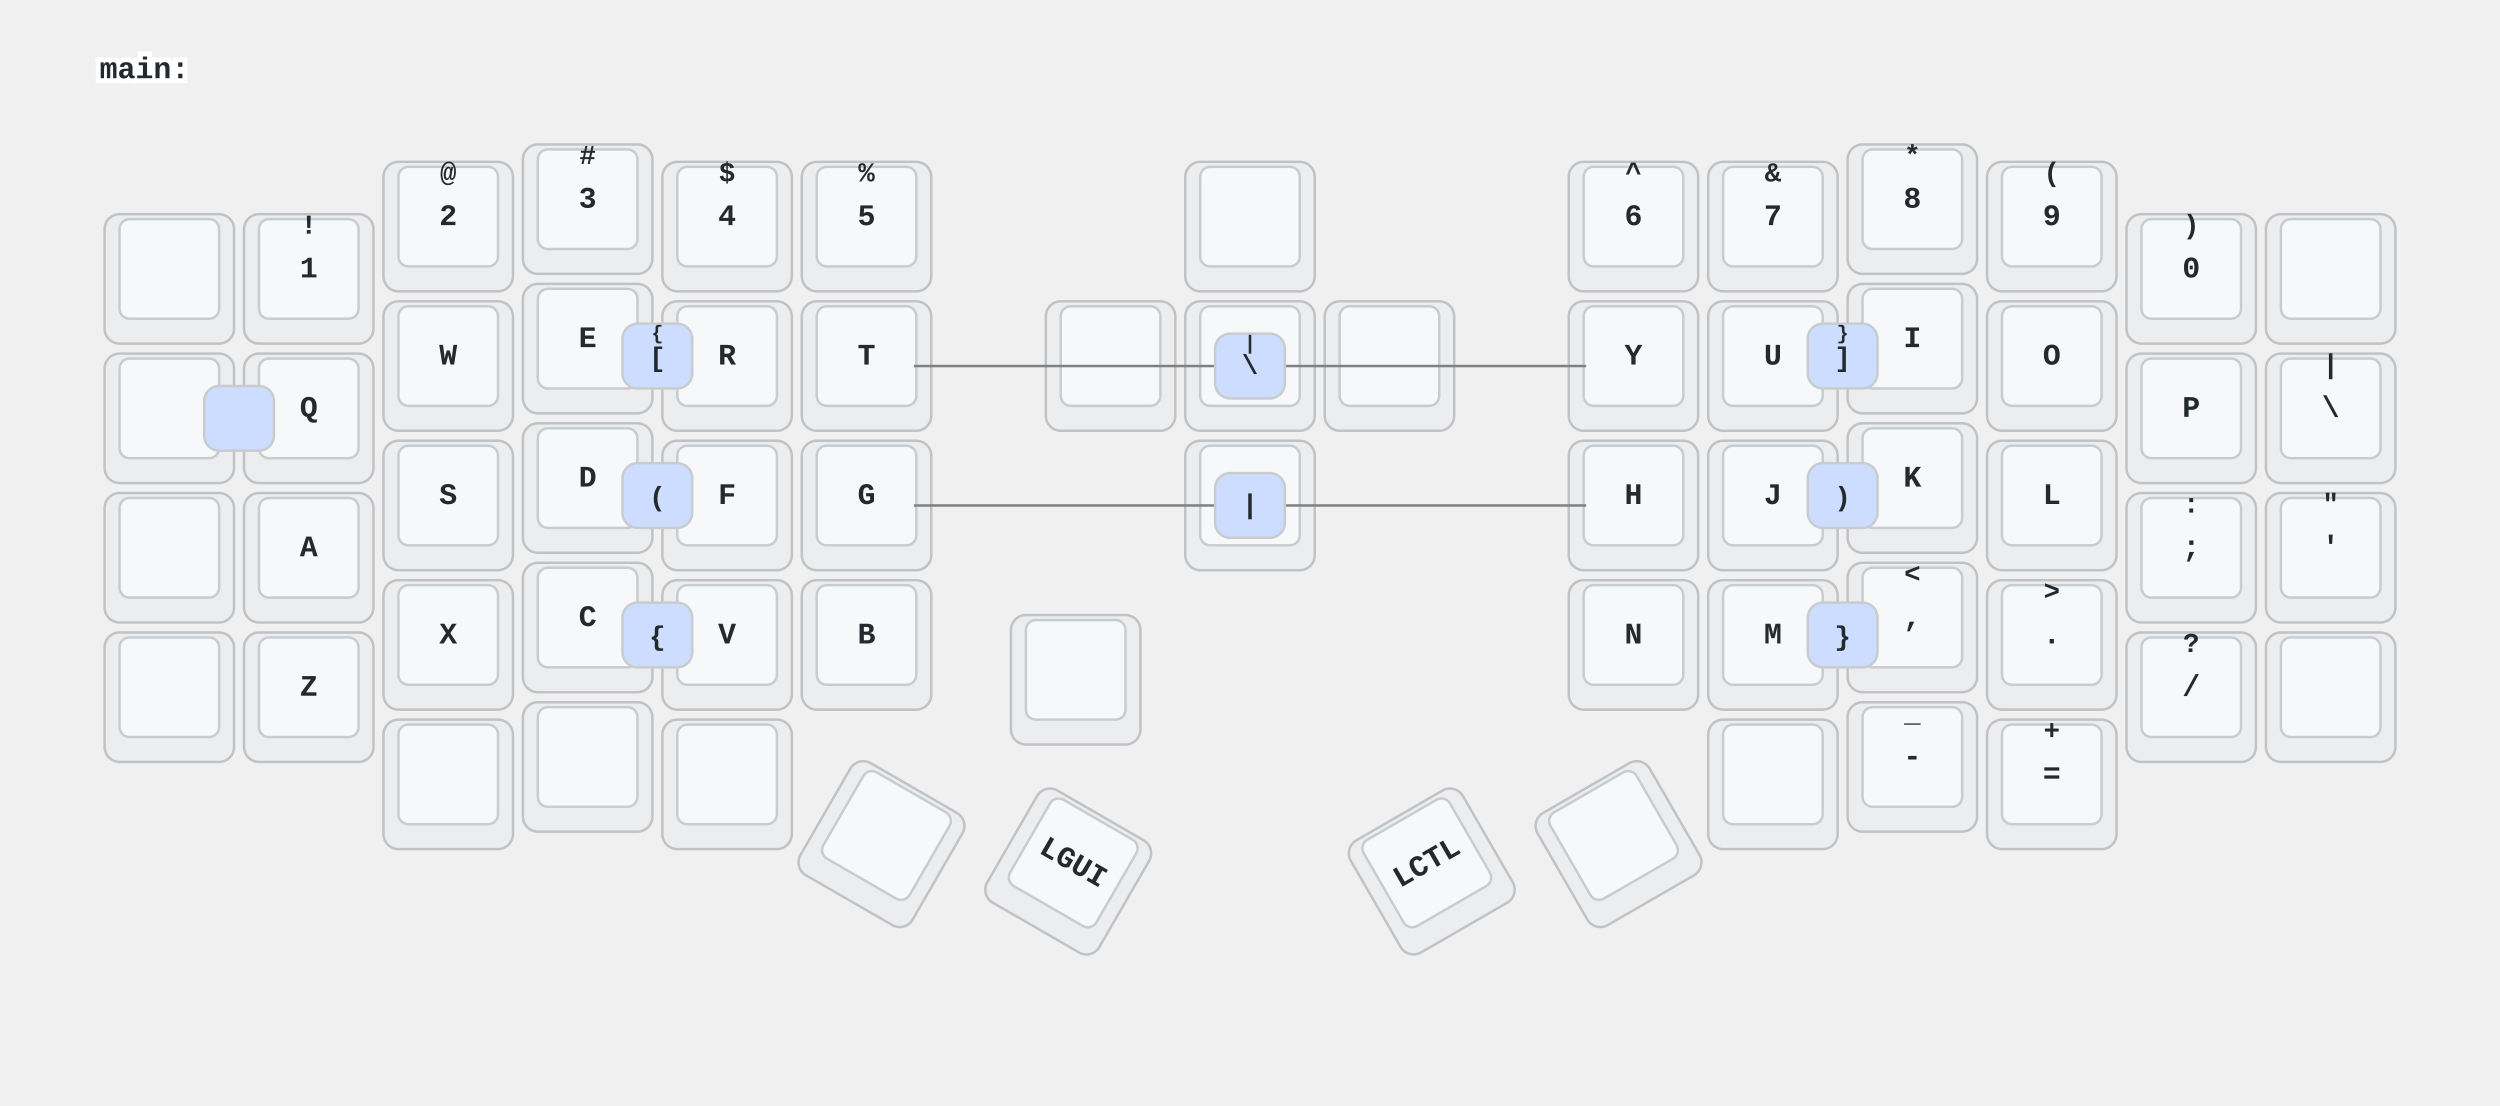
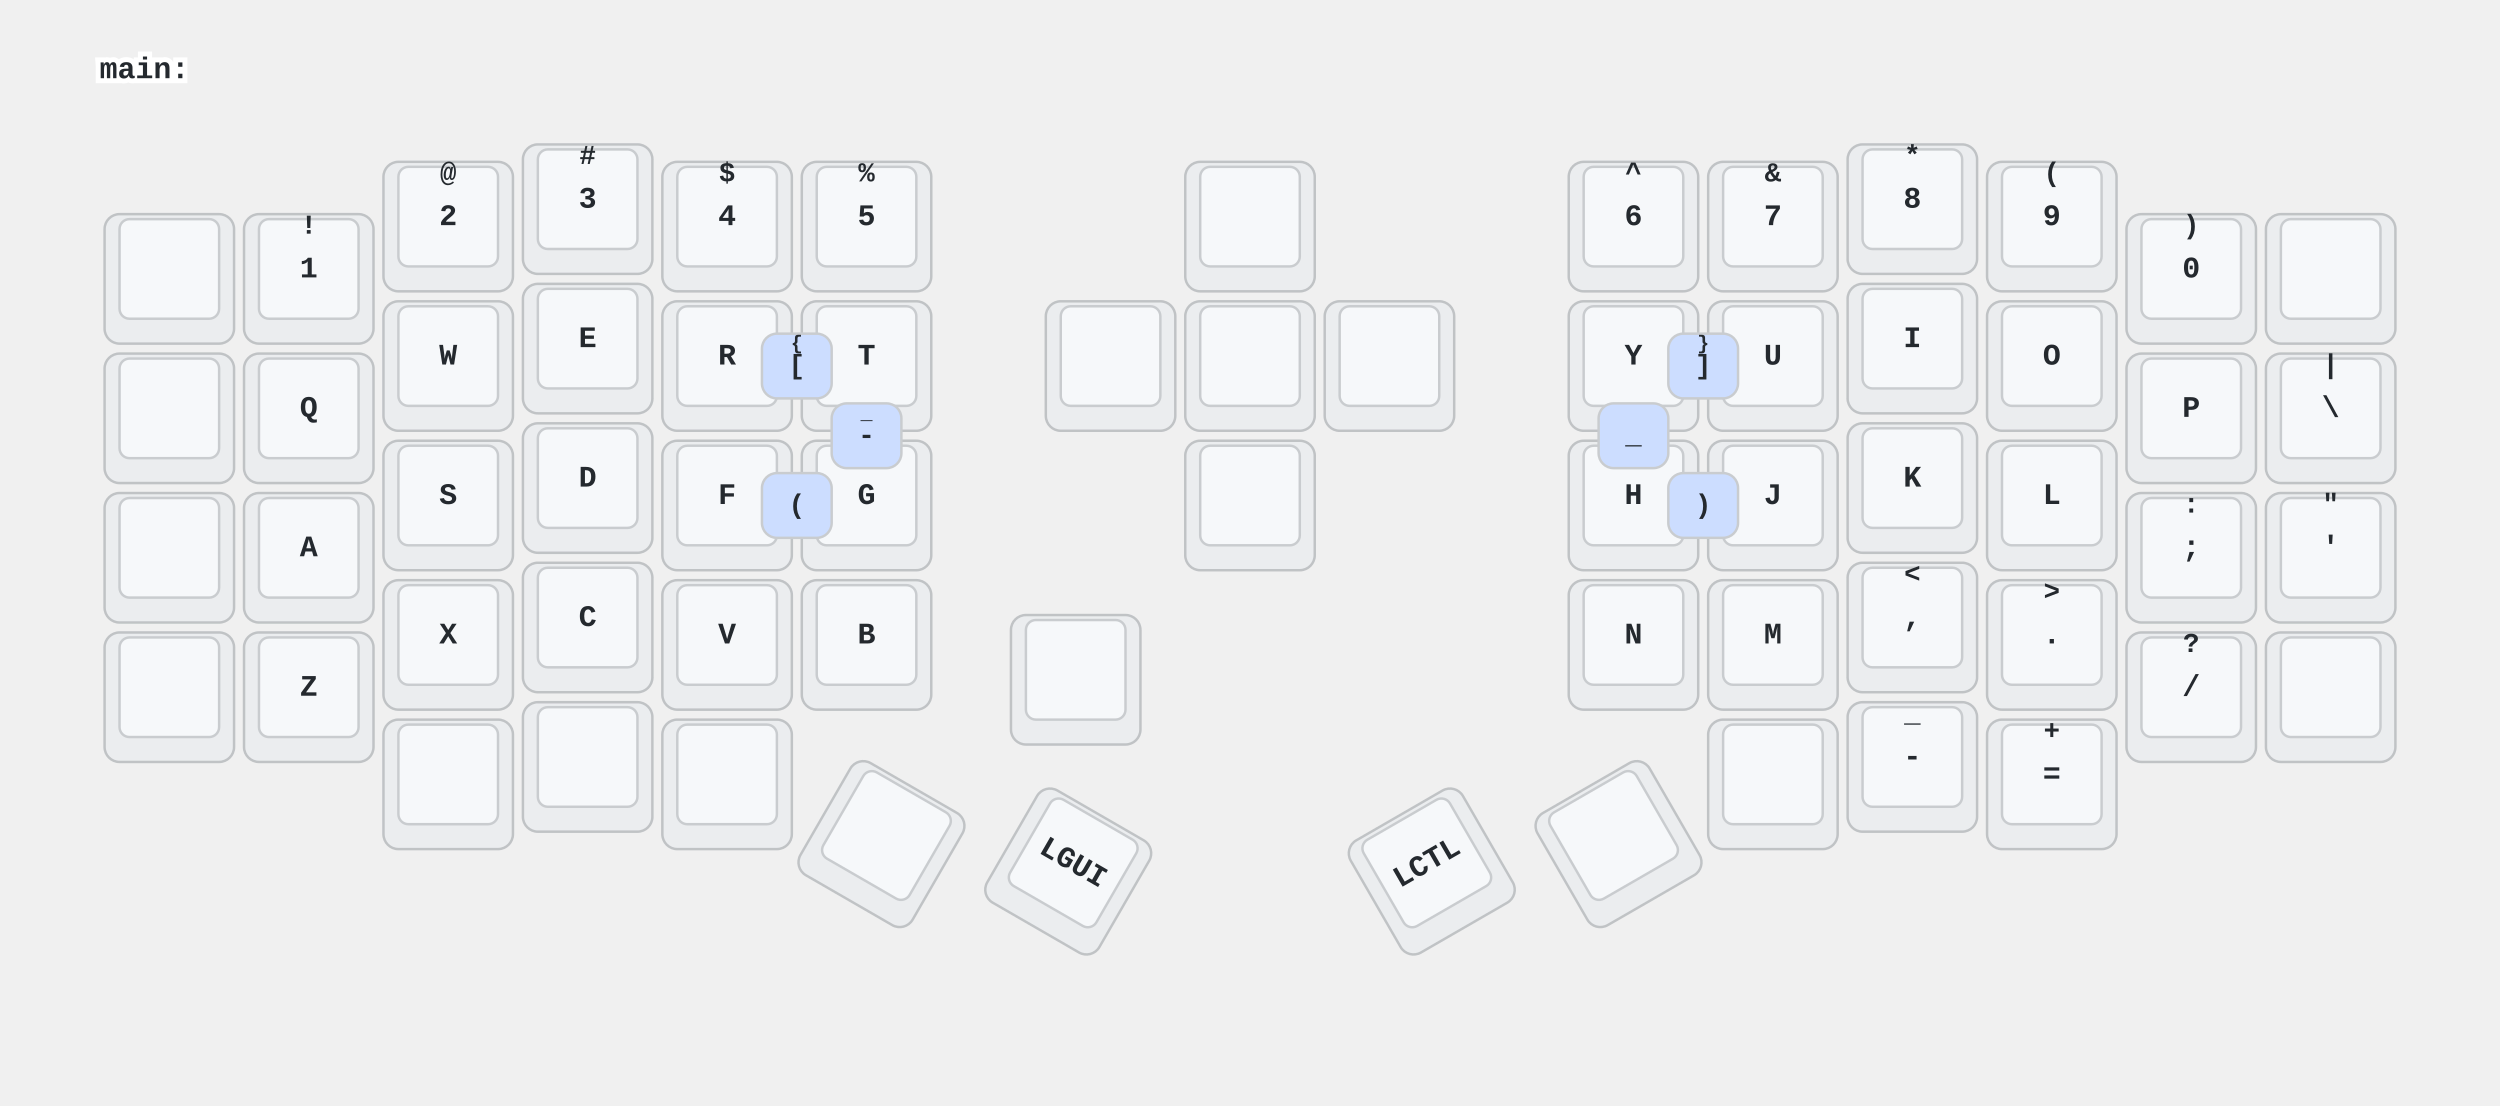
<svg xmlns="http://www.w3.org/2000/svg" xmlns:xlink="http://www.w3.org/1999/xlink" width="1004" height="444" viewBox="0 0 1004 444" class="keymap">
  <defs>/* start glyphs */
<svg id="mdi:apple-keyboard-caps">
      <svg id="mdi-apple-keyboard-caps" viewBox="0 0 24 24">
        <path d="M15,14V8H17.17L12,2.83L6.83,8H9V14H15M12,0L22,10H17V16H7V10H2L12,0M7,18H17V24H7V18M15,20H9V22H15V20Z" />
      </svg>
    </svg>
    <svg id="mdi:apple-keyboard-option">
      <svg id="mdi-apple-keyboard-option" viewBox="0 0 24 24">
        <path d="M3,4H9.11L16.15,18H21V20H14.88L7.84,6H3V4M14,4H21V6H14V4Z" />
      </svg>
    </svg>
    <svg id="mdi:apple-keyboard-shift">
      <svg id="mdi-apple-keyboard-shift" viewBox="0 0 24 24">
        <path d="M15,18V12H17.17L12,6.83L6.83,12H9V18H15M12,4L22,14H17V20H7V14H2L12,4Z" />
      </svg>
    </svg>
    <svg id="mdi:arrow-down-bold">
      <svg id="mdi-arrow-down-bold" viewBox="0 0 24 24">
        <path d="M9,4H15V12H19.84L12,19.84L4.16,12H9V4Z" />
      </svg>
    </svg>
    <svg id="mdi:arrow-up-bold">
      <svg id="mdi-arrow-up-bold" viewBox="0 0 24 24">
        <path d="M15,20H9V12H4.16L12,4.16L19.84,12H15V20Z" />
      </svg>
    </svg>
    <svg id="mdi:backspace">
      <svg id="mdi-backspace" viewBox="0 0 24 24">
        <path d="M22,3H7C6.31,3 5.77,3.35 5.41,3.88L0,12L5.41,20.11C5.77,20.64 6.31,21 7,21H22A2,2 0 0,0 24,19V5A2,2 0 0,0 22,3M19,15.59L17.59,17L14,13.41L10.41,17L9,15.59L12.59,12L9,8.41L10.41,7L14,10.59L17.59,7L19,8.41L15.41,12" />
      </svg>
    </svg>
    <svg id="mdi:keyboard-esc">
      <svg id="mdi-keyboard-esc" viewBox="0 0 24 24">
        <path d="M1 7H7V9H3V11H7V13H3V15H7V17H1V7M11 7H15V9H11V11H13C14.11 11 15 11.9 15 13V15C15 16.11 14.11 17 13 17H9V15H13V13H11C9.9 13 9 12.11 9 11V9C9 7.9 9.9 7 11 7M19 7H21C22.11 7 23 7.9 23 9V10H21V9H19V15H21V14H23V15C23 16.11 22.11 17 21 17H19C17.9 17 17 16.11 17 15V9C17 7.9 17.9 7 19 7Z" />
      </svg>
    </svg>
    <svg id="mdi:keyboard-return">
      <svg id="mdi-keyboard-return" viewBox="0 0 24 24">
        <path d="M19,7V11H5.83L9.41,7.41L8,6L2,12L8,18L9.41,16.58L5.83,13H21V7H19Z" />
      </svg>
    </svg>
    <svg id="mdi:keyboard-space">
      <svg id="mdi-keyboard-space" viewBox="0 0 24 24">
        <path d="M3 15H5V19H19V15H21V19C21 20.1 20.1 21 19 21H5C3.9 21 3 20.1 3 19V15Z" />
      </svg>
    </svg>
    <svg id="mdi:keyboard-tab">
      <svg id="mdi-keyboard-tab" viewBox="0 0 24 24">
        <path d="M20,18H22V6H20M11.59,7.41L15.17,11H1V13H15.17L11.59,16.58L13,18L19,12L13,6L11.59,7.41Z" />
      </svg>
    </svg>
    <svg id="mdi:menu-down">
      <svg id="mdi-menu-down" viewBox="0 0 24 24">
        <path d="M7,10L12,15L17,10H7Z" />
      </svg>
    </svg>
    <svg id="mdi:menu-left">
      <svg id="mdi-menu-left" viewBox="0 0 24 24">
        <path d="M14,7L9,12L14,17V7Z" />
      </svg>
    </svg>
    <svg id="mdi:menu-right">
      <svg id="mdi-menu-right" viewBox="0 0 24 24">
        <path d="M10,17L15,12L10,7V17Z" />
      </svg>
    </svg>
    <svg id="mdi:menu-up">
      <svg id="mdi-menu-up" viewBox="0 0 24 24">
        <path d="M7,15L12,10L17,15H7Z" />
      </svg>
    </svg>
    <svg id="mdi:mouse">
      <svg id="mdi-mouse" viewBox="0 0 24 24">
        <path d="M11,1.07C7.05,1.56 4,4.92 4,9H11M4,15A8,8 0 0,0 12,23A8,8 0 0,0 20,15V11H4M13,1.07V9H20C20,4.92 16.94,1.56 13,1.07Z" />
      </svg>
    </svg>
    <svg id="mdi:mouse-left-click-outline">
      <svg id="mdi-mouse-left-click-outline" viewBox="0 0 24 24">
        <path d="M13 9V1.07C13.7 1.16 14.37 1.33 15 1.59C17.33 2.53 19.11 4.53 19.75 7C19.91 7.64 20 8.31 20 9H13M17.66 7C17.18 5.65 16.23 4.5 15 3.81V7H17.66M6 15V13H18V15C18 16.59 17.37 18.12 16.24 19.24C15.12 20.37 13.59 21 12 21C10.41 21 8.88 20.37 7.76 19.24C6.63 18.12 6 16.59 6 15M4 15C4 17.12 4.84 19.16 6.34 20.66C7.84 22.16 9.88 23 12 23C14.12 23 16.16 22.16 17.66 20.66C19.16 19.16 20 17.12 20 15V11H4V15M11 9V1.07C7.06 1.56 4 4.92 4 9H11Z" />
      </svg>
    </svg>
    <svg id="mdi:volume-off">
      <svg id="mdi-volume-off" viewBox="0 0 24 24">
        <path d="M12,4L9.91,6.09L12,8.18M4.27,3L3,4.27L7.73,9H3V15H7L12,20V13.27L16.25,17.53C15.58,18.04 14.83,18.46 14,18.7V20.77C15.38,20.45 16.63,19.82 17.68,18.96L19.73,21L21,19.73L12,10.73M19,12C19,12.94 18.8,13.82 18.46,14.64L19.97,16.15C20.62,14.91 21,13.5 21,12C21,7.72 18,4.14 14,3.23V5.29C16.89,6.15 19,8.83 19,12M16.5,12C16.5,10.23 15.5,8.71 14,7.97V10.18L16.45,12.63C16.5,12.43 16.5,12.21 16.5,12Z" />
      </svg>
    </svg>
  </defs>/* end glyphs */
<style>/* inherit to force styles through use tags */
svg path {
    fill: inherit;
}

/* font and background color specifications */
svg.keymap {
    font-family: SFMono-Regular,Consolas,Liberation Mono,Menlo,monospace;
    font-size: 14px;
    font-kerning: normal;
    text-rendering: optimizeLegibility;
    fill: #24292e;
}

/* default key styling */
rect.key {
    fill: #f6f8fa;
}

rect.key, rect.combo {
    stroke: #c9cccf;
    stroke-width: 1;
}

/* default key side styling, only used is draw_key_sides is set */
rect.side {
    filter: brightness(90%);
}

/* color accent for combo boxes */
rect.combo, rect.combo-separate {
    fill: #cdf;
}

/* color accent for held keys */
rect.held, rect.combo.held {
    fill: #fdd;
}

/* color accent for ghost (optional) keys */
rect.ghost, rect.combo.ghost {
    stroke-dasharray: 4, 4;
    stroke-width: 2;
}

text {
    text-anchor: middle;
    dominant-baseline: middle;
}

/* styling for layer labels */
text.label {
    font-weight: bold;
    text-anchor: start;
    stroke: white;
    stroke-width: 4;
    paint-order: stroke;
}

/* styling for optional footer */
text.footer {
    text-anchor: end;
    dominant-baseline: auto;
    stroke: white;
    stroke-width: 4;
    paint-order: stroke;
}

/* styling for combo tap, and key non-tap label text */
text.combo, text.hold, text.shifted, text.left, text.right {
    font-size: 11px;
}

text.hold {
    text-anchor: middle;
    dominant-baseline: auto;
}

text.shifted {
    text-anchor: middle;
    dominant-baseline: hanging;
}

text.left {
    text-anchor: start;
}

text.right {
    text-anchor: end;
}

text.layer-activator {
    text-decoration: underline;
}

/* styling for hold/shifted label text in combo box */
text.combo.hold, text.combo.shifted, text.combo.left, text.combo.right {
    font-size: 8px;
}

/* lighter symbol for transparent keys */
text.trans {
    fill: #7b7e81;
}

/* styling for combo dendrons */
path.combo {
    stroke-width: 1;
    stroke: gray;
    fill: none;
}

/* Start Tabler Icons Cleanup */
/* cannot use height/width with glyphs */
.icon-tabler &gt; path {
    fill: inherit;
    stroke: inherit;
    stroke-width: 2;
}
/* hide tabler's default box */
.icon-tabler &gt; path[stroke="none"][fill="none"] {
    visibility: hidden;
}
/* End Tabler Icons Cleanup */

/* For default sytles, see https://github.com/caksoylar/keymap-drawer/blob/main/keymap_drawer/config.py#L85 */

svg.keymap {
  font-family: Ubuntu Mono, Inconsolata, Consolas, Liberation Mono, Menlo, monospace;
  font-size: 12px;
  font-weight: bold;
  text-rendering: optimizeLegibility;
}

/* Color accent for held keys */
rect.held, rect.combo.held {
    fill: #ffc;
}

/* Technique borrowed and extended from https://github.com/englmaxi/zmk-config/blob/master/keymap-drawer/config.yaml */
.sym_sub_text.tap {
  translate: -5px 2px;
  font-size: 20px;
}
.sym_sub_text.shifted {
  translate: 10px 13px;
  font-size: 10px;
  opacity: 1.0;
}
.combo.sym_sub_text.tap {
  translate: -1px 1px;
}
.combo.sym_sub_text.shifted {
  translate: 7px 5px;
  font-size: 10px;
  opacity: 1.0;
}

/* Toggle */
.toggle.shifted {
  translate: -10px 12px;
}

.toggle.hold {
  translate: 13px -23px;
}

/* Variant for tap-dances */
.tap_dance.tap {
  translate: -7px 0px;
  font-size: 12px;
}
.tap_dance.shifted {
  translate: 7px 17px;
  font-size: 12px;
  opacity: 1.0;
}

/* Variant for symbol next to symbol */
.sym_by_sym.tap {
  translate: -6px 0px;
}
.sym_by_sym.shifted {
  translate: 10px 12px;
  opacity: 1.0;
}

.combo.sym_by_sym.tap {
  translate: -35px 0px;
}
.combo.sym_by_sym.shifted {
  translate: 35px 20px;
  opacity: 1.0;
}

.combo.sym_by_sym.hold {
  visibility: hidden;
}

/* hide hold box for combo sym_by_sym */
.combo.sym_by_sym.hold &gt; path[stroke="none"][fill="none"] {
  visibility: hidden;
}
</style>
  <g transform="translate(40, 0)" class="layer-main">
    <text x="0" y="28" class="label" id="main">main:</text>
    <g transform="translate(0, 56)">
      <g transform="translate(28, 56)" class="key keypos-0">
        <rect rx="6" ry="6" x="-26" y="-26" width="52" height="52" class="key side" />
        <rect rx="4" ry="4" x="-20" y="-24" width="40" height="40" class="key" />
        <use href="#mdi:keyboard-esc" xlink:href="#mdi:keyboard-esc" x="-9" y="-13" height="18" width="18.0" class="key tap glyph mdi:keyboard-esc" />
      </g>
      <g transform="translate(84, 56)" class="key keypos-1">
        <rect rx="6" ry="6" x="-26" y="-26" width="52" height="52" class="key side" />
        <rect rx="4" ry="4" x="-20" y="-24" width="40" height="40" class="key" />
        <text x="0" y="-4" class="key tap">1</text>
        <text x="0" y="-24" class="key shifted">!</text>
      </g>
      <g transform="translate(140, 35)" class="key keypos-2">
        <rect rx="6" ry="6" x="-26" y="-26" width="52" height="52" class="key side" />
        <rect rx="4" ry="4" x="-20" y="-24" width="40" height="40" class="key" />
        <text x="0" y="-4" class="key tap">2</text>
        <text x="0" y="-24" class="key shifted">@</text>
      </g>
      <g transform="translate(196, 28)" class="key keypos-3">
        <rect rx="6" ry="6" x="-26" y="-26" width="52" height="52" class="key side" />
        <rect rx="4" ry="4" x="-20" y="-24" width="40" height="40" class="key" />
        <text x="0" y="-4" class="key tap">3</text>
        <text x="0" y="-24" class="key shifted">#</text>
      </g>
      <g transform="translate(252, 35)" class="key keypos-4">
        <rect rx="6" ry="6" x="-26" y="-26" width="52" height="52" class="key side" />
        <rect rx="4" ry="4" x="-20" y="-24" width="40" height="40" class="key" />
        <text x="0" y="-4" class="key tap">4</text>
        <text x="0" y="-24" class="key shifted">$</text>
      </g>
      <g transform="translate(308, 35)" class="key keypos-5">
        <rect rx="6" ry="6" x="-26" y="-26" width="52" height="52" class="key side" />
        <rect rx="4" ry="4" x="-20" y="-24" width="40" height="40" class="key" />
        <text x="0" y="-4" class="key tap">5</text>
        <text x="0" y="-24" class="key shifted">%</text>
      </g>
      <g transform="translate(462, 35)" class="key keypos-6">
        <rect rx="6" ry="6" x="-26" y="-26" width="52" height="52" class="key side" />
        <rect rx="4" ry="4" x="-20" y="-24" width="40" height="40" class="key" />
        <use href="#mdi:menu-up" xlink:href="#mdi:menu-up" x="-9" y="-13" height="18" width="18.0" class="key tap glyph mdi:menu-up" />
        <use href="#mdi:mouse" xlink:href="#mdi:mouse" x="-8" y="-24" height="15" width="15.0" class="key shifted glyph mdi:mouse" />
      </g>
      <g transform="translate(616, 35)" class="key keypos-7">
        <rect rx="6" ry="6" x="-26" y="-26" width="52" height="52" class="key side" />
        <rect rx="4" ry="4" x="-20" y="-24" width="40" height="40" class="key" />
        <text x="0" y="-4" class="key tap">6</text>
        <text x="0" y="-24" class="key shifted">^</text>
      </g>
      <g transform="translate(672, 35)" class="key keypos-8">
        <rect rx="6" ry="6" x="-26" y="-26" width="52" height="52" class="key side" />
        <rect rx="4" ry="4" x="-20" y="-24" width="40" height="40" class="key" />
        <text x="0" y="-4" class="key tap">7</text>
        <text x="0" y="-24" class="key shifted">&amp;</text>
      </g>
      <g transform="translate(728, 28)" class="key keypos-9">
        <rect rx="6" ry="6" x="-26" y="-26" width="52" height="52" class="key side" />
        <rect rx="4" ry="4" x="-20" y="-24" width="40" height="40" class="key" />
        <text x="0" y="-4" class="key tap">8</text>
        <text x="0" y="-24" class="key shifted">*</text>
      </g>
      <g transform="translate(784, 35)" class="key keypos-10">
        <rect rx="6" ry="6" x="-26" y="-26" width="52" height="52" class="key side" />
        <rect rx="4" ry="4" x="-20" y="-24" width="40" height="40" class="key" />
        <text x="0" y="-4" class="key tap">9</text>
        <text x="0" y="-24" class="key shifted">(</text>
      </g>
      <g transform="translate(840, 56)" class="key keypos-11">
        <rect rx="6" ry="6" x="-26" y="-26" width="52" height="52" class="key side" />
        <rect rx="4" ry="4" x="-20" y="-24" width="40" height="40" class="key" />
        <text x="0" y="-4" class="key tap">0</text>
        <text x="0" y="-24" class="key shifted">)</text>
      </g>
      <g transform="translate(896, 56)" class="key backspace keypos-12">
        <rect rx="6" ry="6" x="-26" y="-26" width="52" height="52" class="key backspace side" />
        <rect rx="4" ry="4" x="-20" y="-24" width="40" height="40" class="key backspace" />
        <use href="#mdi:backspace" xlink:href="#mdi:backspace" x="-9" y="-13" height="18" width="18.0" class="key backspace tap glyph mdi:backspace" />
      </g>
      <g transform="translate(28, 112)" class="key keypos-13">
        <rect rx="6" ry="6" x="-26" y="-26" width="52" height="52" class="key side" />
        <rect rx="4" ry="4" x="-20" y="-24" width="40" height="40" class="key" />
        <use href="#mdi:keyboard-tab" xlink:href="#mdi:keyboard-tab" x="-9" y="-13" height="18" width="18.0" class="key tap glyph mdi:keyboard-tab" />
      </g>
      <g transform="translate(84, 112)" class="key keypos-14">
        <rect rx="6" ry="6" x="-26" y="-26" width="52" height="52" class="key side" />
        <rect rx="4" ry="4" x="-20" y="-24" width="40" height="40" class="key" />
        <text x="0" y="-4" class="key tap">Q</text>
      </g>
      <g transform="translate(140, 91)" class="key keypos-15">
        <rect rx="6" ry="6" x="-26" y="-26" width="52" height="52" class="key side" />
        <rect rx="4" ry="4" x="-20" y="-24" width="40" height="40" class="key" />
        <text x="0" y="-4" class="key tap">W</text>
      </g>
      <g transform="translate(196, 84)" class="key keypos-16">
        <rect rx="6" ry="6" x="-26" y="-26" width="52" height="52" class="key side" />
        <rect rx="4" ry="4" x="-20" y="-24" width="40" height="40" class="key" />
        <text x="0" y="-4" class="key tap">E</text>
      </g>
      <g transform="translate(252, 91)" class="key keypos-17">
        <rect rx="6" ry="6" x="-26" y="-26" width="52" height="52" class="key side" />
        <rect rx="4" ry="4" x="-20" y="-24" width="40" height="40" class="key" />
        <text x="0" y="-4" class="key tap">R</text>
      </g>
      <g transform="translate(308, 91)" class="key keypos-18">
        <rect rx="6" ry="6" x="-26" y="-26" width="52" height="52" class="key side" />
        <rect rx="4" ry="4" x="-20" y="-24" width="40" height="40" class="key" />
        <text x="0" y="-4" class="key tap">T</text>
      </g>
      <g transform="translate(462, 147)" class="key keypos-19">
        <rect rx="6" ry="6" x="-26" y="-26" width="52" height="52" class="key side" />
        <rect rx="4" ry="4" x="-20" y="-24" width="40" height="40" class="key" />
        <use href="#mdi:menu-down" xlink:href="#mdi:menu-down" x="-9" y="-13" height="18" width="18.0" class="key tap glyph mdi:menu-down" />
        <use href="#mdi:mouse" xlink:href="#mdi:mouse" x="-8" y="-24" height="15" width="15.0" class="key shifted glyph mdi:mouse" />
      </g>
      <g transform="translate(616, 91)" class="key keypos-20">
        <rect rx="6" ry="6" x="-26" y="-26" width="52" height="52" class="key side" />
        <rect rx="4" ry="4" x="-20" y="-24" width="40" height="40" class="key" />
        <text x="0" y="-4" class="key tap">Y</text>
      </g>
      <g transform="translate(672, 91)" class="key keypos-21">
        <rect rx="6" ry="6" x="-26" y="-26" width="52" height="52" class="key side" />
        <rect rx="4" ry="4" x="-20" y="-24" width="40" height="40" class="key" />
        <text x="0" y="-4" class="key tap">U</text>
      </g>
      <g transform="translate(728, 84)" class="key keypos-22">
        <rect rx="6" ry="6" x="-26" y="-26" width="52" height="52" class="key side" />
        <rect rx="4" ry="4" x="-20" y="-24" width="40" height="40" class="key" />
        <text x="0" y="-4" class="key tap">I</text>
      </g>
      <g transform="translate(784, 91)" class="key keypos-23">
        <rect rx="6" ry="6" x="-26" y="-26" width="52" height="52" class="key side" />
        <rect rx="4" ry="4" x="-20" y="-24" width="40" height="40" class="key" />
        <text x="0" y="-4" class="key tap">O</text>
      </g>
      <g transform="translate(840, 112)" class="key keypos-24">
        <rect rx="6" ry="6" x="-26" y="-26" width="52" height="52" class="key side" />
        <rect rx="4" ry="4" x="-20" y="-24" width="40" height="40" class="key" />
        <text x="0" y="-4" class="key tap">P</text>
      </g>
      <g transform="translate(896, 112)" class="key keypos-25">
        <rect rx="6" ry="6" x="-26" y="-26" width="52" height="52" class="key side" />
        <rect rx="4" ry="4" x="-20" y="-24" width="40" height="40" class="key" />
        <text x="0" y="-4" class="key tap">\</text>
        <text x="0" y="-24" class="key shifted">|</text>
      </g>
      <g transform="translate(28, 168)" class="key keypos-26">
        <rect rx="6" ry="6" x="-26" y="-26" width="52" height="52" class="key side" />
        <rect rx="4" ry="4" x="-20" y="-24" width="40" height="40" class="key" />
        <use href="#mdi:apple-keyboard-caps" xlink:href="#mdi:apple-keyboard-caps" x="-9" y="-13" height="18" width="18.0" class="key tap glyph mdi:apple-keyboard-caps" />
      </g>
      <g transform="translate(84, 168)" class="key keypos-27">
        <rect rx="6" ry="6" x="-26" y="-26" width="52" height="52" class="key side" />
        <rect rx="4" ry="4" x="-20" y="-24" width="40" height="40" class="key" />
        <text x="0" y="-4" class="key tap">A</text>
      </g>
      <g transform="translate(140, 147)" class="key keypos-28">
        <rect rx="6" ry="6" x="-26" y="-26" width="52" height="52" class="key side" />
        <rect rx="4" ry="4" x="-20" y="-24" width="40" height="40" class="key" />
        <text x="0" y="-4" class="key tap">S</text>
      </g>
      <g transform="translate(196, 140)" class="key keypos-29">
        <rect rx="6" ry="6" x="-26" y="-26" width="52" height="52" class="key side" />
        <rect rx="4" ry="4" x="-20" y="-24" width="40" height="40" class="key" />
        <text x="0" y="-4" class="key tap">D</text>
      </g>
      <g transform="translate(252, 147)" class="key keypos-30">
        <rect rx="6" ry="6" x="-26" y="-26" width="52" height="52" class="key side" />
        <rect rx="4" ry="4" x="-20" y="-24" width="40" height="40" class="key" />
        <text x="0" y="-4" class="key tap">F</text>
      </g>
      <g transform="translate(308, 147)" class="key keypos-31">
        <rect rx="6" ry="6" x="-26" y="-26" width="52" height="52" class="key side" />
        <rect rx="4" ry="4" x="-20" y="-24" width="40" height="40" class="key" />
        <text x="0" y="-4" class="key tap">G</text>
      </g>
      <g transform="translate(406, 91)" class="key keypos-32">
        <rect rx="6" ry="6" x="-26" y="-26" width="52" height="52" class="key side" />
        <rect rx="4" ry="4" x="-20" y="-24" width="40" height="40" class="key" />
        <use href="#mdi:menu-left" xlink:href="#mdi:menu-left" x="-9" y="-13" height="18" width="18.0" class="key tap glyph mdi:menu-left" />
        <use href="#mdi:mouse" xlink:href="#mdi:mouse" x="-8" y="-24" height="15" width="15.0" class="key shifted glyph mdi:mouse" />
      </g>
      <g transform="translate(616, 147)" class="key keypos-33">
        <rect rx="6" ry="6" x="-26" y="-26" width="52" height="52" class="key side" />
        <rect rx="4" ry="4" x="-20" y="-24" width="40" height="40" class="key" />
        <text x="0" y="-4" class="key tap">H</text>
      </g>
      <g transform="translate(672, 147)" class="key keypos-34">
        <rect rx="6" ry="6" x="-26" y="-26" width="52" height="52" class="key side" />
        <rect rx="4" ry="4" x="-20" y="-24" width="40" height="40" class="key" />
        <text x="0" y="-4" class="key tap">J</text>
      </g>
      <g transform="translate(728, 140)" class="key keypos-35">
        <rect rx="6" ry="6" x="-26" y="-26" width="52" height="52" class="key side" />
        <rect rx="4" ry="4" x="-20" y="-24" width="40" height="40" class="key" />
        <text x="0" y="-4" class="key tap">K</text>
      </g>
      <g transform="translate(784, 147)" class="key keypos-36">
        <rect rx="6" ry="6" x="-26" y="-26" width="52" height="52" class="key side" />
        <rect rx="4" ry="4" x="-20" y="-24" width="40" height="40" class="key" />
        <text x="0" y="-4" class="key tap">L</text>
      </g>
      <g transform="translate(840, 168)" class="key keypos-37">
        <rect rx="6" ry="6" x="-26" y="-26" width="52" height="52" class="key side" />
        <rect rx="4" ry="4" x="-20" y="-24" width="40" height="40" class="key" />
        <text x="0" y="-4" class="key tap">;</text>
        <text x="0" y="-24" class="key shifted">:</text>
      </g>
      <g transform="translate(896, 168)" class="key keypos-38">
        <rect rx="6" ry="6" x="-26" y="-26" width="52" height="52" class="key side" />
        <rect rx="4" ry="4" x="-20" y="-24" width="40" height="40" class="key" />
        <text x="0" y="-4" class="key tap">'</text>
        <text x="0" y="-24" class="key shifted">"</text>
      </g>
      <g transform="translate(28, 224)" class="key keypos-39">
        <rect rx="6" ry="6" x="-26" y="-26" width="52" height="52" class="key side" />
        <rect rx="4" ry="4" x="-20" y="-24" width="40" height="40" class="key" />
        <use href="#mdi:apple-keyboard-shift" xlink:href="#mdi:apple-keyboard-shift" x="-9" y="-13" height="18" width="18.0" class="key tap glyph mdi:apple-keyboard-shift" />
      </g>
      <g transform="translate(84, 224)" class="key keypos-40">
        <rect rx="6" ry="6" x="-26" y="-26" width="52" height="52" class="key side" />
        <rect rx="4" ry="4" x="-20" y="-24" width="40" height="40" class="key" />
        <text x="0" y="-4" class="key tap">Z</text>
      </g>
      <g transform="translate(140, 203)" class="key keypos-41">
        <rect rx="6" ry="6" x="-26" y="-26" width="52" height="52" class="key side" />
        <rect rx="4" ry="4" x="-20" y="-24" width="40" height="40" class="key" />
        <text x="0" y="-4" class="key tap">X</text>
      </g>
      <g transform="translate(196, 196)" class="key keypos-42">
        <rect rx="6" ry="6" x="-26" y="-26" width="52" height="52" class="key side" />
        <rect rx="4" ry="4" x="-20" y="-24" width="40" height="40" class="key" />
        <text x="0" y="-4" class="key tap">C</text>
      </g>
      <g transform="translate(252, 203)" class="key keypos-43">
        <rect rx="6" ry="6" x="-26" y="-26" width="52" height="52" class="key side" />
        <rect rx="4" ry="4" x="-20" y="-24" width="40" height="40" class="key" />
        <text x="0" y="-4" class="key tap">V</text>
      </g>
      <g transform="translate(308, 203)" class="key keypos-44">
        <rect rx="6" ry="6" x="-26" y="-26" width="52" height="52" class="key side" />
        <rect rx="4" ry="4" x="-20" y="-24" width="40" height="40" class="key" />
        <text x="0" y="-4" class="key tap">B</text>
      </g>
      <g transform="translate(518, 91)" class="key keypos-45">
        <rect rx="6" ry="6" x="-26" y="-26" width="52" height="52" class="key side" />
        <rect rx="4" ry="4" x="-20" y="-24" width="40" height="40" class="key" />
        <use href="#mdi:menu-right" xlink:href="#mdi:menu-right" x="-9" y="-13" height="18" width="18.0" class="key tap glyph mdi:menu-right" />
        <use href="#mdi:mouse" xlink:href="#mdi:mouse" x="-8" y="-24" height="15" width="15.0" class="key shifted glyph mdi:mouse" />
      </g>
      <g transform="translate(616, 203)" class="key keypos-46">
        <rect rx="6" ry="6" x="-26" y="-26" width="52" height="52" class="key side" />
        <rect rx="4" ry="4" x="-20" y="-24" width="40" height="40" class="key" />
        <text x="0" y="-4" class="key tap">N</text>
      </g>
      <g transform="translate(672, 203)" class="key keypos-47">
        <rect rx="6" ry="6" x="-26" y="-26" width="52" height="52" class="key side" />
        <rect rx="4" ry="4" x="-20" y="-24" width="40" height="40" class="key" />
        <text x="0" y="-4" class="key tap">M</text>
      </g>
      <g transform="translate(728, 196)" class="key keypos-48">
        <rect rx="6" ry="6" x="-26" y="-26" width="52" height="52" class="key side" />
        <rect rx="4" ry="4" x="-20" y="-24" width="40" height="40" class="key" />
        <text x="0" y="-4" class="key tap">,</text>
        <text x="0" y="-24" class="key shifted">&lt;</text>
      </g>
      <g transform="translate(784, 203)" class="key keypos-49">
        <rect rx="6" ry="6" x="-26" y="-26" width="52" height="52" class="key side" />
        <rect rx="4" ry="4" x="-20" y="-24" width="40" height="40" class="key" />
        <text x="0" y="-4" class="key tap">.</text>
        <text x="0" y="-24" class="key shifted">&gt;</text>
      </g>
      <g transform="translate(840, 224)" class="key keypos-50">
        <rect rx="6" ry="6" x="-26" y="-26" width="52" height="52" class="key side" />
        <rect rx="4" ry="4" x="-20" y="-24" width="40" height="40" class="key" />
        <text x="0" y="-4" class="key tap">/</text>
        <text x="0" y="-24" class="key shifted">?</text>
      </g>
      <g transform="translate(896, 224)" class="key keypos-51">
        <rect rx="6" ry="6" x="-26" y="-26" width="52" height="52" class="key side" />
        <rect rx="4" ry="4" x="-20" y="-24" width="40" height="40" class="key" />
        <use href="#mdi:apple-keyboard-shift" xlink:href="#mdi:apple-keyboard-shift" x="-9" y="-13" height="18" width="18.0" class="key tap glyph mdi:apple-keyboard-shift" />
      </g>
      <g transform="translate(392, 217)" class="key keypos-52">
        <rect rx="6" ry="6" x="-26" y="-26" width="52" height="52" class="key side" />
        <rect rx="4" ry="4" x="-20" y="-24" width="40" height="40" class="key" />
        <use href="#mdi:volume-off" xlink:href="#mdi:volume-off" x="-9" y="-13" height="18" width="18.0" class="key tap glyph mdi:volume-off" />
      </g>
      <g transform="translate(140, 259)" class="key keypos-53">
        <rect rx="6" ry="6" x="-26" y="-26" width="52" height="52" class="key side" />
        <rect rx="4" ry="4" x="-20" y="-24" width="40" height="40" class="key" />
        <use href="#mdi:arrow-up-bold" xlink:href="#mdi:arrow-up-bold" x="-9" y="-13" height="18" width="18.0" class="key tap glyph mdi:arrow-up-bold" />
      </g>
      <g transform="translate(196, 252)" class="key keypos-54">
        <rect rx="6" ry="6" x="-26" y="-26" width="52" height="52" class="key side" />
        <rect rx="4" ry="4" x="-20" y="-24" width="40" height="40" class="key" />
        <use href="#mdi:arrow-down-bold" xlink:href="#mdi:arrow-down-bold" x="-9" y="-13" height="18" width="18.0" class="key tap glyph mdi:arrow-down-bold" />
      </g>
      <g transform="translate(252, 259)" class="key keypos-55">
        <rect rx="6" ry="6" x="-26" y="-26" width="52" height="52" class="key side" />
        <rect rx="4" ry="4" x="-20" y="-24" width="40" height="40" class="key" />
        <use href="#mdi:apple-keyboard-option" xlink:href="#mdi:apple-keyboard-option" x="-9" y="-13" height="18" width="18.0" class="key tap glyph mdi:apple-keyboard-option" />
      </g>
      <g transform="translate(314, 283) rotate(30.0)" class="key keypos-56">
        <rect rx="6" ry="6" x="-26" y="-26" width="52" height="52" class="key side" />
        <rect rx="4" ry="4" x="-20" y="-24" width="40" height="40" class="key" />
        <use href="#mdi:keyboard-space" xlink:href="#mdi:keyboard-space" x="-9" y="-13" height="18" width="18.0" class="key tap glyph mdi:keyboard-space" />
      </g>
      <g transform="translate(389, 294) rotate(30.0)" class="key keypos-57">
        <rect rx="6" ry="6" x="-26" y="-26" width="52" height="52" class="key side" />
        <rect rx="4" ry="4" x="-20" y="-24" width="40" height="40" class="key" />
        <text x="0" y="-4" class="key tap">LGUI</text>
      </g>
      <g transform="translate(462, 91)" class="key keypos-58">
        <rect rx="6" ry="6" x="-26" y="-26" width="52" height="52" class="key side" />
        <rect rx="4" ry="4" x="-20" y="-24" width="40" height="40" class="key" />
        <use href="#mdi:mouse-left-click-outline" xlink:href="#mdi:mouse-left-click-outline" x="-9" y="-13" height="18" width="18.0" class="key tap glyph mdi:mouse-left-click-outline" />
      </g>
      <g transform="translate(535, 294) rotate(-30.0)" class="key keypos-59">
        <rect rx="6" ry="6" x="-26" y="-26" width="52" height="52" class="key side" />
        <rect rx="4" ry="4" x="-20" y="-24" width="40" height="40" class="key" />
        <text x="0" y="-4" class="key tap">LCTL</text>
      </g>
      <g transform="translate(610, 283) rotate(-30.0)" class="key enter keypos-60">
        <rect rx="6" ry="6" x="-26" y="-26" width="52" height="52" class="key enter side" />
        <rect rx="4" ry="4" x="-20" y="-24" width="40" height="40" class="key enter" />
        <use href="#mdi:keyboard-return" xlink:href="#mdi:keyboard-return" x="-9" y="-13" height="18" width="18.0" class="key enter tap glyph mdi:keyboard-return" />
      </g>
      <g transform="translate(672, 259)" class="key keypos-61">
        <rect rx="6" ry="6" x="-26" y="-26" width="52" height="52" class="key side" />
        <rect rx="4" ry="4" x="-20" y="-24" width="40" height="40" class="key" />
        <use href="#mdi:apple-keyboard-option" xlink:href="#mdi:apple-keyboard-option" x="-9" y="-13" height="18" width="18.0" class="key tap glyph mdi:apple-keyboard-option" />
      </g>
      <g transform="translate(728, 252)" class="key keypos-62">
        <rect rx="6" ry="6" x="-26" y="-26" width="52" height="52" class="key side" />
        <rect rx="4" ry="4" x="-20" y="-24" width="40" height="40" class="key" />
        <text x="0" y="-4" class="key tap">-</text>
        <text x="0" y="-24" class="key shifted">_</text>
      </g>
      <g transform="translate(784, 259)" class="key keypos-63">
        <rect rx="6" ry="6" x="-26" y="-26" width="52" height="52" class="key side" />
        <rect rx="4" ry="4" x="-20" y="-24" width="40" height="40" class="key" />
        <text x="0" y="-4" class="key tap">=</text>
        <text x="0" y="-24" class="key shifted">+</text>
      </g>
      <g class="combo combopos-0">
-         <rect rx="6" ry="6" x="42" y="99" width="28" height="26" class="combo" />
-         <use href="#mdi:keyboard-esc" xlink:href="#mdi:keyboard-esc" x="47" y="103" height="18" width="18.0" class="combo tap glyph mdi:keyboard-esc" />
+         <rect rx="6" ry="6" x="266" y="78" width="28" height="26" class="combo" />
+         <text x="280" y="91" class="combo tap">[</text>
+         <text x="280" y="80" class="combo shifted">{</text>
      </g>
      <g class="combo combopos-1">
-         <rect rx="6" ry="6" x="210" y="74" width="28" height="26" class="combo" />
-         <text x="224" y="88" class="combo tap">[</text>
-         <text x="224" y="76" class="combo shifted">{</text>
+         <rect rx="6" ry="6" x="630" y="78" width="28" height="26" class="combo" />
+         <text x="644" y="91" class="combo tap">]</text>
+         <text x="644" y="80" class="combo shifted">}</text>
      </g>
      <g class="combo combopos-2">
-         <rect rx="6" ry="6" x="686" y="74" width="28" height="26" class="combo" />
-         <text x="700" y="88" class="combo tap">]</text>
-         <text x="700" y="76" class="combo shifted">}</text>
+         <rect rx="6" ry="6" x="266" y="134" width="28" height="26" class="combo" />
+         <text x="280" y="147" class="combo tap">(</text>
      </g>
      <g class="combo combopos-3">
-         <rect rx="6" ry="6" x="210" y="130" width="28" height="26" class="combo" />
-         <text x="224" y="144" class="combo tap">(</text>
+         <rect rx="6" ry="6" x="630" y="134" width="28" height="26" class="combo" />
+         <text x="644" y="147" class="combo tap">)</text>
      </g>
      <g class="combo combopos-4">
-         <rect rx="6" ry="6" x="686" y="130" width="28" height="26" class="combo" />
-         <text x="700" y="144" class="combo tap">)</text>
+         <rect rx="6" ry="6" x="294" y="106" width="28" height="26" class="combo" />
+         <text x="308" y="119" class="combo tap">-</text>
+         <text x="308" y="108" class="combo shifted">_</text>
      </g>
      <g class="combo combopos-5">
-         <rect rx="6" ry="6" x="210" y="186" width="28" height="26" class="combo" />
-         <text x="224" y="200" class="combo tap">{</text>
-       </g>
-       <g class="combo combopos-6">
-         <rect rx="6" ry="6" x="686" y="186" width="28" height="26" class="combo" />
-         <text x="700" y="200" class="combo tap">}</text>
-       </g>
-       <g class="combo combopos-7">
-         <path d="M462,91 l-135,0" class="combo" />
-         <path d="M462,91 l135,0" class="combo" />
-         <rect rx="6" ry="6" x="448" y="78" width="28" height="26" class="combo" />
-         <text x="462" y="91" class="combo tap">\</text>
-         <text x="462" y="80" class="combo shifted">|</text>
-       </g>
-       <g class="combo combopos-8">
-         <path d="M462,147 l-135,0" class="combo" />
-         <path d="M462,147 l135,0" class="combo" />
-         <rect rx="6" ry="6" x="448" y="134" width="28" height="26" class="combo" />
-         <text x="462" y="147" class="combo tap">|</text>
+         <rect rx="6" ry="6" x="602" y="106" width="28" height="26" class="combo" />
+         <text x="616" y="119" class="combo tap">_</text>
      </g>
    </g>
  </g>
</svg>
